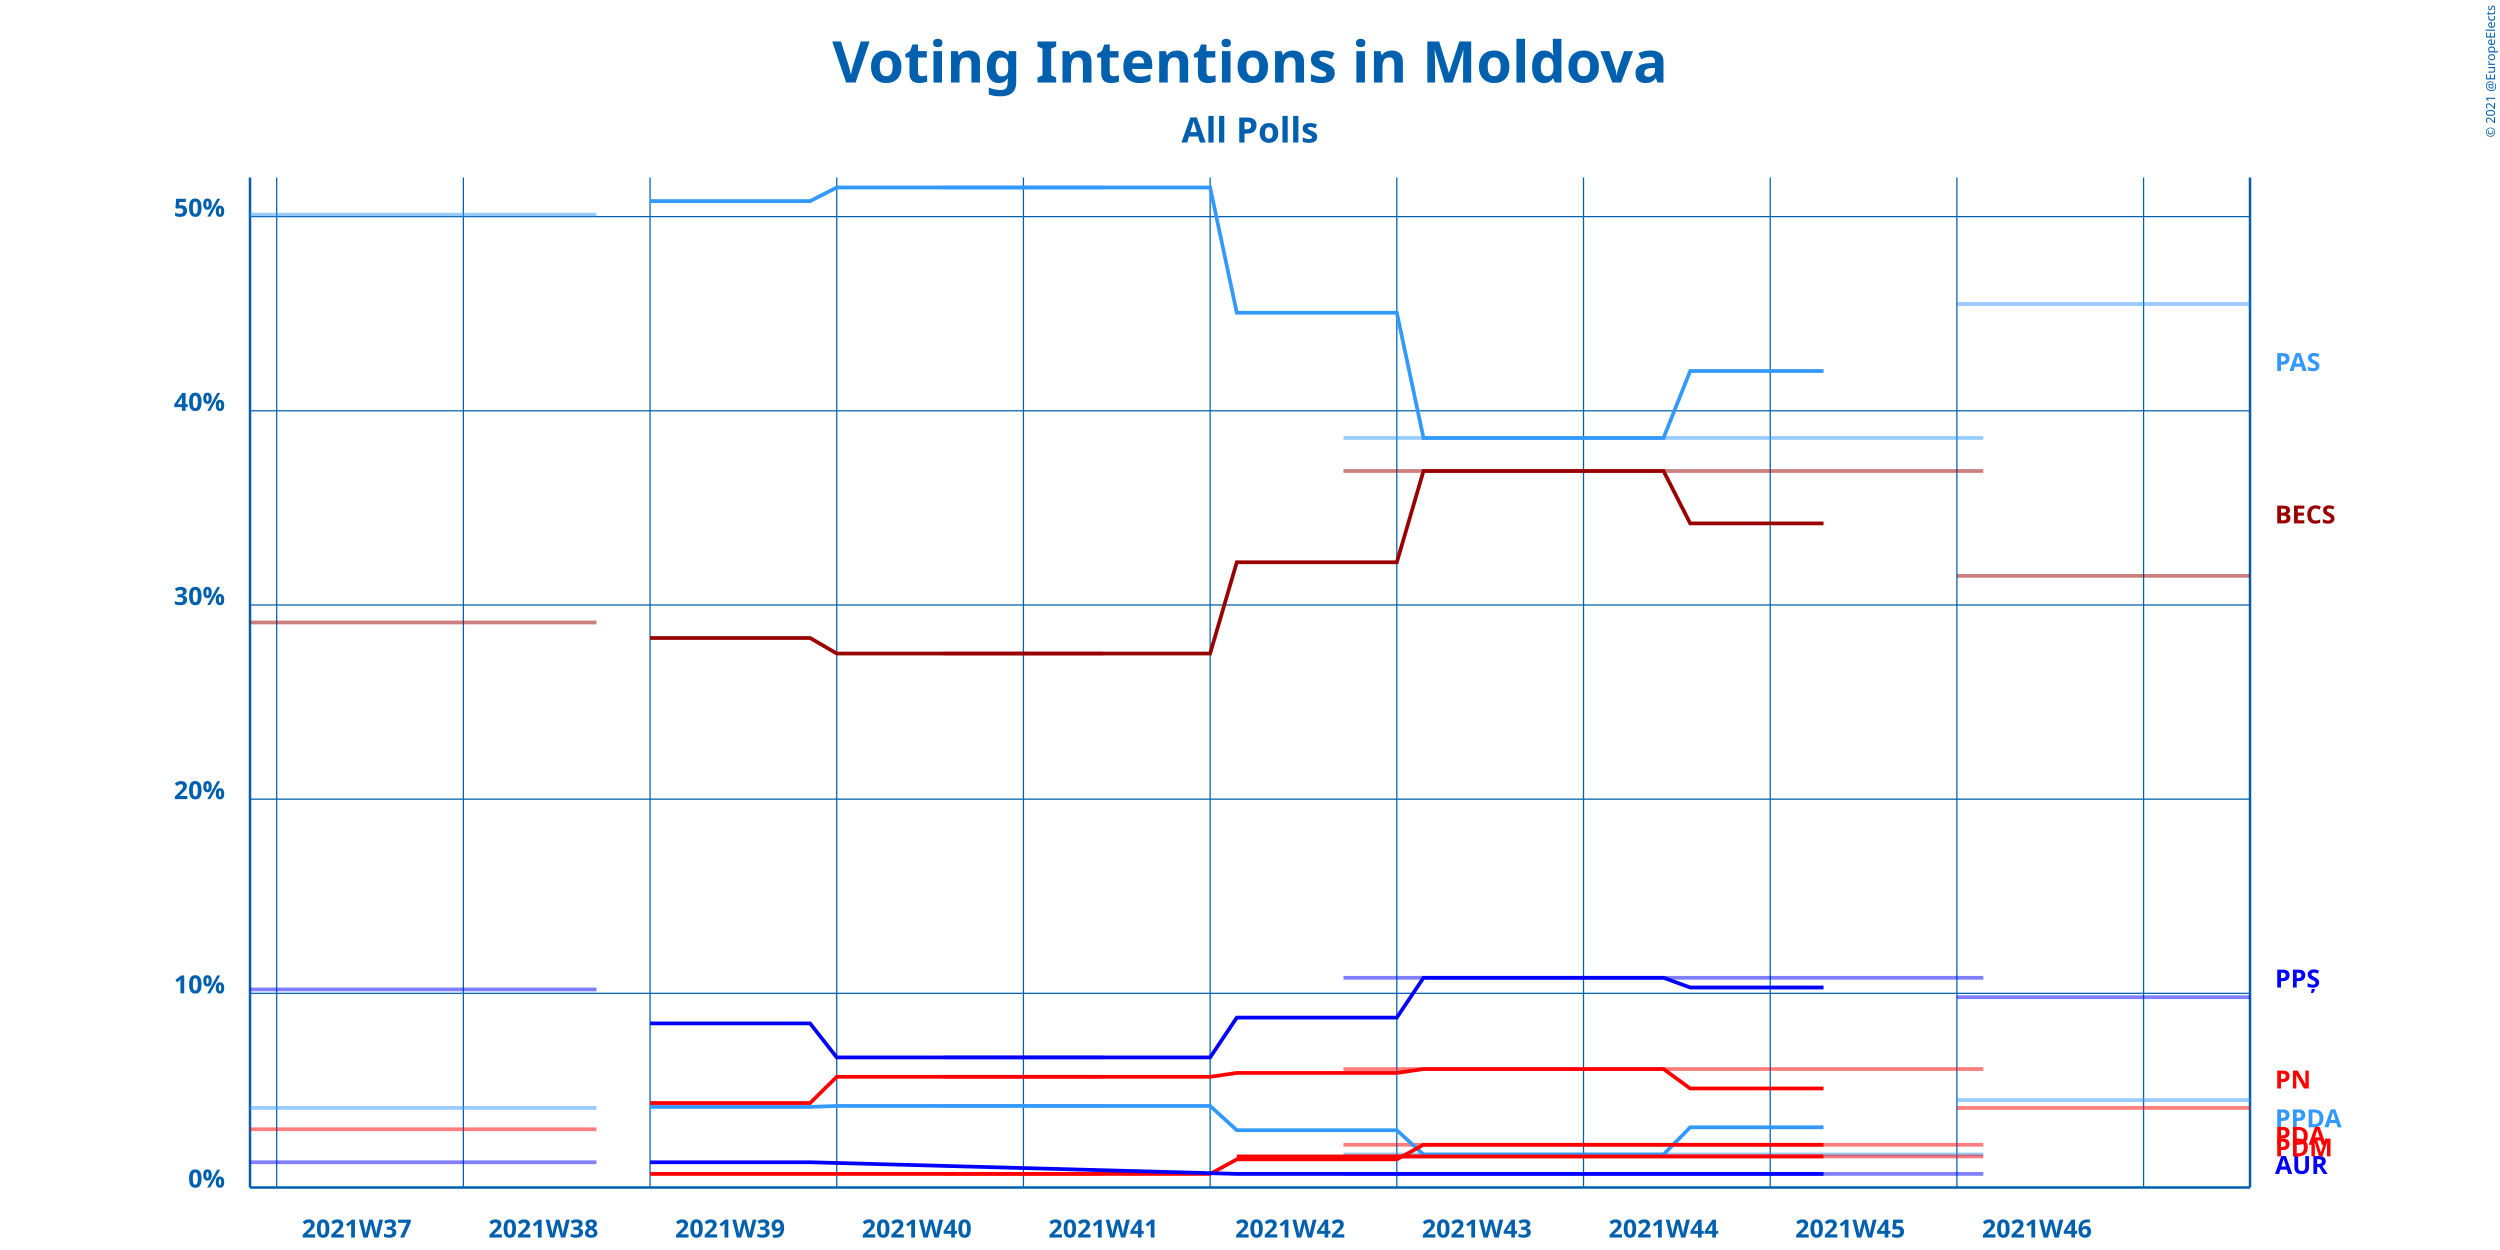
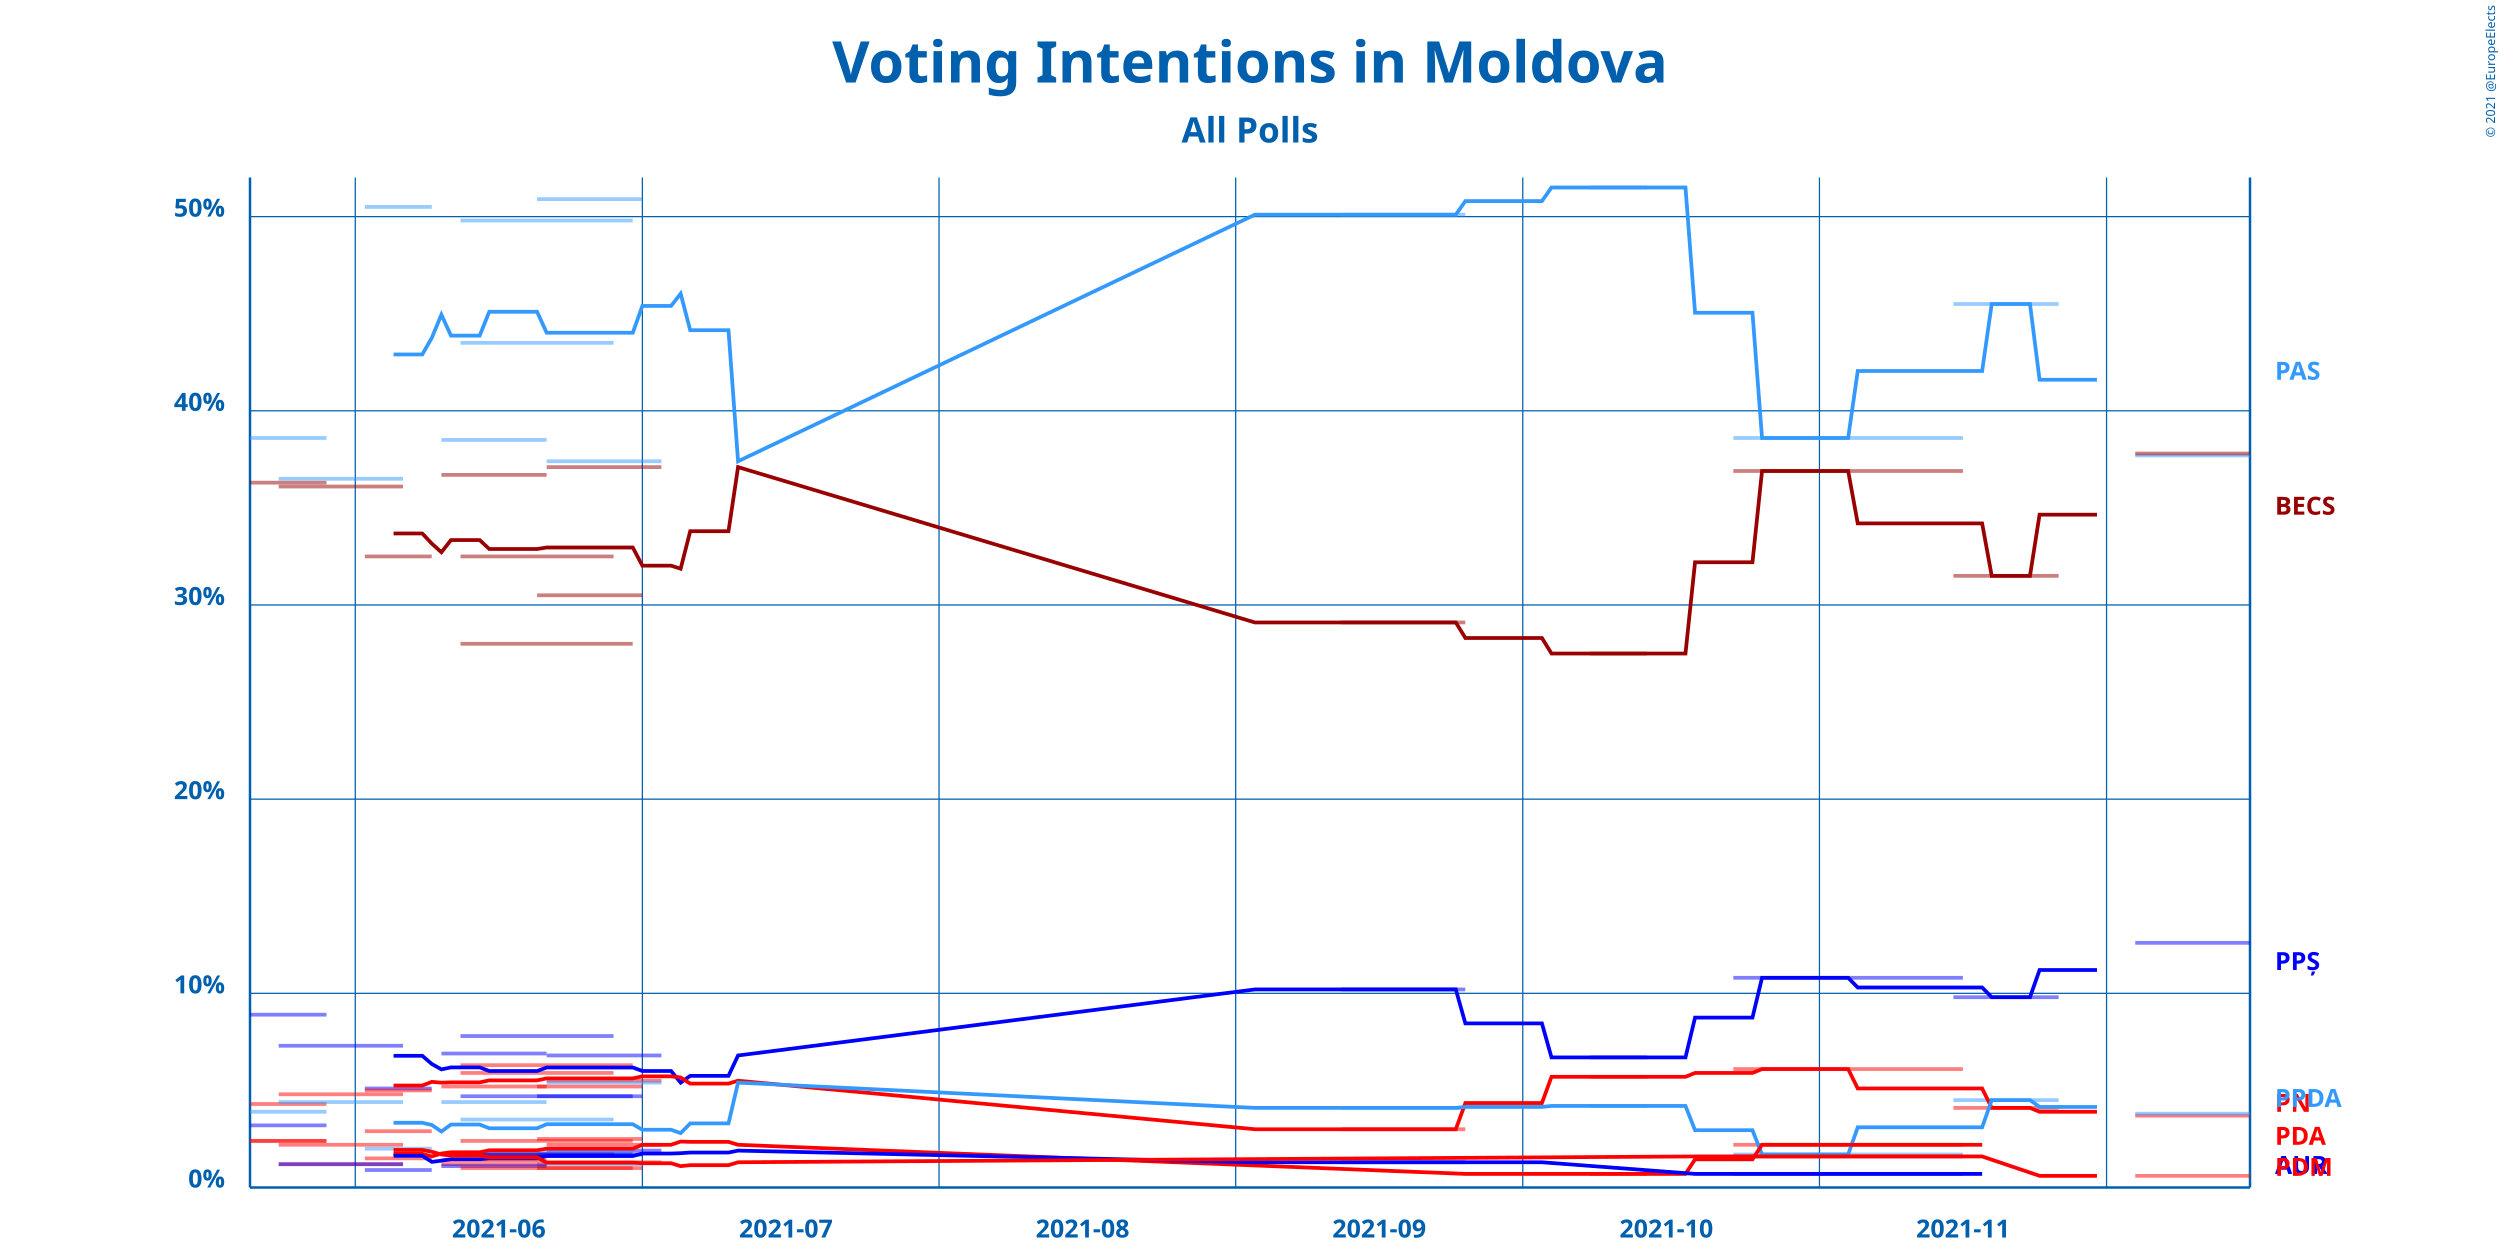
<svg height="1000" width="2000">
  <rect fill="#FFFFFF" height="1000" stroke="none" width="2000" x="0" y="0" />
  <text fill="#0060AE" font-family="'Advent Pro'" font-size="46px" font-style="normal" font-weight="bold" text-align="center" text-anchor="middle" x="1000" y="66">Voting Intentions in Moldova</text>
  <text fill="#0060AE" font-family="'Advent Pro'" font-size="28px" font-style="normal" font-weight="bold" text-align="center" text-anchor="middle" x="1000" y="114">All Polls</text>
  <text fill="#0060AE" font-family="'Advent Pro'" font-size="10px" font-style="normal" font-weight="normal" text-align="center" text-anchor="end" transform="rotate(270)" x="-4" y="1996">© 2021 @EuropeElects</text>
  <g>
    <g>
      <line stroke="#0060AE" stroke-width="2" x1="200.0" x2="1800.0" y1="950.0" y2="950.0" />
      <text fill="#0060AE" font-family="'Advent Pro'" font-size="20px" font-style="normal" font-weight="bold" text-align="center" text-anchor="end" x="180.0" y="950.0">0%</text>
      <line stroke="#0060AE" stroke-width="2" x1="200.0" x2="200.0" y1="950.0" y2="142.0" />
      <line stroke="#0060AE" stroke-width="2" x1="1800.0" x2="1800.0" y1="950.0" y2="142.0" />
-       <line stroke="#0060AE" stroke-width="1" x1="221.336" x2="221.336" y1="950.0" y2="142.0" />
-       <text fill="#0060AE" font-family="'Advent Pro'" font-size="20px" font-style="normal" font-weight="bold" text-align="center" text-anchor="middle" x="285.345" y="990.0">2021W37</text>
-       <line stroke="#0060AE" stroke-width="1" x1="370.689" x2="370.689" y1="950.0" y2="142.0" />
-       <text fill="#0060AE" font-family="'Advent Pro'" font-size="20px" font-style="normal" font-weight="bold" text-align="center" text-anchor="middle" x="434.698" y="990.0">2021W38</text>
-       <line stroke="#0060AE" stroke-width="1" x1="520.043" x2="520.043" y1="950.0" y2="142.0" />
-       <text fill="#0060AE" font-family="'Advent Pro'" font-size="20px" font-style="normal" font-weight="bold" text-align="center" text-anchor="middle" x="584.051" y="990.0">2021W39</text>
-       <line stroke="#0060AE" stroke-width="1" x1="669.396" x2="669.396" y1="950.0" y2="142.0" />
-       <text fill="#0060AE" font-family="'Advent Pro'" font-size="20px" font-style="normal" font-weight="bold" text-align="center" text-anchor="middle" x="733.404" y="990.0">2021W40</text>
-       <line stroke="#0060AE" stroke-width="1" x1="818.749" x2="818.749" y1="950.0" y2="142.0" />
-       <text fill="#0060AE" font-family="'Advent Pro'" font-size="20px" font-style="normal" font-weight="bold" text-align="center" text-anchor="middle" x="882.758" y="990.0">2021W41</text>
-       <line stroke="#0060AE" stroke-width="1" x1="968.102" x2="968.102" y1="950.0" y2="142.0" />
-       <text fill="#0060AE" font-family="'Advent Pro'" font-size="20px" font-style="normal" font-weight="bold" text-align="center" text-anchor="middle" x="1032.111" y="990.0">2021W42</text>
-       <line stroke="#0060AE" stroke-width="1" x1="1117.456" x2="1117.456" y1="950.0" y2="142.0" />
-       <text fill="#0060AE" font-family="'Advent Pro'" font-size="20px" font-style="normal" font-weight="bold" text-align="center" text-anchor="middle" x="1181.464" y="990.0">2021W43</text>
-       <line stroke="#0060AE" stroke-width="1" x1="1266.809" x2="1266.809" y1="950.0" y2="142.0" />
-       <text fill="#0060AE" font-family="'Advent Pro'" font-size="20px" font-style="normal" font-weight="bold" text-align="center" text-anchor="middle" x="1330.817" y="990.0">2021W44</text>
-       <line stroke="#0060AE" stroke-width="1" x1="1416.162" x2="1416.162" y1="950.0" y2="142.0" />
-       <text fill="#0060AE" font-family="'Advent Pro'" font-size="20px" font-style="normal" font-weight="bold" text-align="center" text-anchor="middle" x="1480.171" y="990.0">2021W45</text>
-       <line stroke="#0060AE" stroke-width="1" x1="1565.515" x2="1565.515" y1="950.0" y2="142.0" />
-       <text fill="#0060AE" font-family="'Advent Pro'" font-size="20px" font-style="normal" font-weight="bold" text-align="center" text-anchor="middle" x="1629.524" y="990.0">2021W46</text>
-       <line stroke="#0060AE" stroke-width="1" x1="1714.869" x2="1714.869" y1="950.0" y2="142.0" />
+       <line stroke="#0060AE" stroke-width="1" x1="284.215" x2="284.215" y1="950.0" y2="142.0" />
+       <text fill="#0060AE" font-family="'Advent Pro'" font-size="20px" font-style="normal" font-weight="bold" text-align="center" text-anchor="middle" x="399.053" y="990.0">2021-06</text>
+       <line stroke="#0060AE" stroke-width="1" x1="513.891" x2="513.891" y1="950.0" y2="142.0" />
+       <text fill="#0060AE" font-family="'Advent Pro'" font-size="20px" font-style="normal" font-weight="bold" text-align="center" text-anchor="middle" x="628.729" y="990.0">2021-07</text>
+       <line stroke="#0060AE" stroke-width="1" x1="751.223" x2="751.223" y1="950.0" y2="142.0" />
+       <text fill="#0060AE" font-family="'Advent Pro'" font-size="20px" font-style="normal" font-weight="bold" text-align="center" text-anchor="middle" x="866.061" y="990.0">2021-08</text>
+       <line stroke="#0060AE" stroke-width="1" x1="988.554" x2="988.554" y1="950.0" y2="142.0" />
+       <text fill="#0060AE" font-family="'Advent Pro'" font-size="20px" font-style="normal" font-weight="bold" text-align="center" text-anchor="middle" x="1103.393" y="990.0">2021-09</text>
+       <line stroke="#0060AE" stroke-width="1" x1="1218.231" x2="1218.231" y1="950.0" y2="142.0" />
+       <text fill="#0060AE" font-family="'Advent Pro'" font-size="20px" font-style="normal" font-weight="bold" text-align="center" text-anchor="middle" x="1333.069" y="990.0">2021-10</text>
+       <line stroke="#0060AE" stroke-width="1" x1="1455.562" x2="1455.562" y1="950.0" y2="142.0" />
+       <text fill="#0060AE" font-family="'Advent Pro'" font-size="20px" font-style="normal" font-weight="bold" text-align="center" text-anchor="middle" x="1570.4" y="990.0">2021-11</text>
+       <line stroke="#0060AE" stroke-width="1" x1="1685.239" x2="1685.239" y1="950.0" y2="142.0" />
      <line stroke="#0060AE" stroke-width="1" x1="200.0" x2="1800.0" y1="794.66" y2="794.66" />
      <text fill="#0060AE" font-family="'Advent Pro'" font-size="20px" font-style="normal" font-weight="bold" text-align="center" text-anchor="end" x="180.0" y="794.66">10%</text>
      <line stroke="#0060AE" stroke-width="1" x1="200.0" x2="1800.0" y1="639.32" y2="639.32" />
      <text fill="#0060AE" font-family="'Advent Pro'" font-size="20px" font-style="normal" font-weight="bold" text-align="center" text-anchor="end" x="180.0" y="639.32">20%</text>
      <line stroke="#0060AE" stroke-width="1" x1="200.0" x2="1800.0" y1="483.981" y2="483.981" />
      <text fill="#0060AE" font-family="'Advent Pro'" font-size="20px" font-style="normal" font-weight="bold" text-align="center" text-anchor="end" x="180.0" y="483.981">30%</text>
      <line stroke="#0060AE" stroke-width="1" x1="200.0" x2="1800.0" y1="328.641" y2="328.641" />
      <text fill="#0060AE" font-family="'Advent Pro'" font-size="20px" font-style="normal" font-weight="bold" text-align="center" text-anchor="end" x="180.0" y="328.641">40%</text>
      <line stroke="#0060AE" stroke-width="1" x1="200.0" x2="1800.0" y1="173.301" y2="173.301" />
      <text fill="#0060AE" font-family="'Advent Pro'" font-size="20px" font-style="normal" font-weight="bold" text-align="center" text-anchor="end" x="180.0" y="173.301">50%</text>
    </g>
    <g>
-       <line stroke="#3399FF" stroke-opacity="0.5" stroke-width="3" x1="1565.515" x2="1800.0" y1="243.204" y2="243.204" />
-       <line stroke="#990000" stroke-opacity="0.5" stroke-width="3" x1="1565.515" x2="1800.0" y1="460.68" y2="460.68" />
-       <line stroke="#0000FF" stroke-opacity="0.5" stroke-width="3" x1="1565.515" x2="1800.0" y1="797.767" y2="797.767" />
-       <line stroke="#FF0000" stroke-opacity="0.5" stroke-width="3" x1="1565.515" x2="1800.0" y1="886.311" y2="886.311" />
-       <line stroke="#3399FF" stroke-opacity="0.5" stroke-width="3" x1="1565.515" x2="1800.0" y1="880.097" y2="880.097" />
-       <line stroke="#3399FF" stroke-opacity="0.5" stroke-width="3" x1="1074.783" x2="1586.638" y1="350.388" y2="350.388" />
-       <line stroke="#990000" stroke-opacity="0.5" stroke-width="3" x1="1074.783" x2="1586.638" y1="376.796" y2="376.796" />
-       <line stroke="#0000FF" stroke-opacity="0.5" stroke-width="3" x1="1074.783" x2="1586.638" y1="782.233" y2="782.233" />
-       <line stroke="#FF0000" stroke-opacity="0.5" stroke-width="3" x1="1074.783" x2="1586.638" y1="855.243" y2="855.243" />
-       <line stroke="#3399FF" stroke-opacity="0.5" stroke-width="3" x1="1074.783" x2="1586.638" y1="923.592" y2="923.592" />
-       <line stroke="#FF0000" stroke-opacity="0.5" stroke-width="3" x1="1074.783" x2="1586.638" y1="915.825" y2="915.825" />
-       <line stroke="#0000FF" stroke-opacity="0.5" stroke-width="3" x1="1074.783" x2="1586.638" y1="939.126" y2="939.126" />
-       <line stroke="#FF0000" stroke-opacity="0.5" stroke-width="3" x1="1074.783" x2="1586.638" y1="925.146" y2="925.146" />
-       <line stroke="#3399FF" stroke-opacity="0.5" stroke-width="3" x1="754.741" x2="882.544" y1="150.0" y2="150.0" />
-       <line stroke="#990000" stroke-opacity="0.5" stroke-width="3" x1="754.741" x2="882.544" y1="522.816" y2="522.816" />
-       <line stroke="#0000FF" stroke-opacity="0.5" stroke-width="3" x1="754.741" x2="882.544" y1="845.922" y2="845.922" />
-       <line stroke="#FF0000" stroke-opacity="0.5" stroke-width="3" x1="754.741" x2="882.544" y1="861.456" y2="861.456" />
-       <line stroke="#3399FF" stroke-opacity="0.5" stroke-width="3" x1="754.741" x2="882.544" y1="884.757" y2="884.757" />
-       <line stroke="#FF0000" stroke-opacity="0.5" stroke-width="3" x1="754.741" x2="882.544" y1="939.126" y2="939.126" />
-       <line stroke="#3399FF" stroke-opacity="0.5" stroke-width="3" x1="200.0" x2="477.157" y1="171.748" y2="171.748" />
-       <line stroke="#990000" stroke-opacity="0.5" stroke-width="3" x1="200.0" x2="477.157" y1="497.961" y2="497.961" />
-       <line stroke="#0000FF" stroke-opacity="0.5" stroke-width="3" x1="200.0" x2="477.157" y1="791.553" y2="791.553" />
-       <line stroke="#FF0000" stroke-opacity="0.5" stroke-width="3" x1="200.0" x2="477.157" y1="903.398" y2="903.398" />
-       <line stroke="#3399FF" stroke-opacity="0.5" stroke-width="3" x1="200.0" x2="477.157" y1="886.311" y2="886.311" />
-       <line stroke="#0000FF" stroke-opacity="0.5" stroke-width="3" x1="200.0" x2="477.157" y1="929.806" y2="929.806" />
+       <line stroke="#3399FF" stroke-opacity="0.5" stroke-width="3" x1="1708.206" x2="1800.0" y1="364.369" y2="364.369" />
+       <line stroke="#990000" stroke-opacity="0.5" stroke-width="3" x1="1708.206" x2="1800.0" y1="362.816" y2="362.816" />
+       <line stroke="#0000FF" stroke-opacity="0.5" stroke-width="3" x1="1708.206" x2="1800.0" y1="754.272" y2="754.272" />
+       <line stroke="#FF0000" stroke-opacity="0.5" stroke-width="3" x1="1708.206" x2="1800.0" y1="892.524" y2="892.524" />
+       <line stroke="#3399FF" stroke-opacity="0.5" stroke-width="3" x1="1708.206" x2="1800.0" y1="890.971" y2="890.971" />
+       <line stroke="#FF0000" stroke-opacity="0.5" stroke-width="3" x1="1708.206" x2="1800.0" y1="940.68" y2="940.68" />
+       <line stroke="#3399FF" stroke-opacity="0.5" stroke-width="3" x1="1562.745" x2="1646.883" y1="243.204" y2="243.204" />
+       <line stroke="#990000" stroke-opacity="0.5" stroke-width="3" x1="1562.745" x2="1646.883" y1="460.68" y2="460.68" />
+       <line stroke="#0000FF" stroke-opacity="0.5" stroke-width="3" x1="1562.745" x2="1646.883" y1="797.767" y2="797.767" />
+       <line stroke="#FF0000" stroke-opacity="0.5" stroke-width="3" x1="1562.745" x2="1646.883" y1="886.311" y2="886.311" />
+       <line stroke="#3399FF" stroke-opacity="0.5" stroke-width="3" x1="1562.745" x2="1646.883" y1="880.097" y2="880.097" />
+       <line stroke="#3399FF" stroke-opacity="0.5" stroke-width="3" x1="1386.66" x2="1570.324" y1="350.388" y2="350.388" />
+       <line stroke="#990000" stroke-opacity="0.5" stroke-width="3" x1="1386.66" x2="1570.324" y1="376.796" y2="376.796" />
+       <line stroke="#0000FF" stroke-opacity="0.5" stroke-width="3" x1="1386.66" x2="1570.324" y1="782.233" y2="782.233" />
+       <line stroke="#FF0000" stroke-opacity="0.5" stroke-width="3" x1="1386.66" x2="1570.324" y1="855.243" y2="855.243" />
+       <line stroke="#3399FF" stroke-opacity="0.5" stroke-width="3" x1="1386.66" x2="1570.324" y1="923.592" y2="923.592" />
+       <line stroke="#FF0000" stroke-opacity="0.5" stroke-width="3" x1="1386.66" x2="1570.324" y1="915.825" y2="915.825" />
+       <line stroke="#0000FF" stroke-opacity="0.5" stroke-width="3" x1="1386.66" x2="1570.324" y1="939.126" y2="939.126" />
+       <line stroke="#FF0000" stroke-opacity="0.5" stroke-width="3" x1="1386.66" x2="1570.324" y1="925.146" y2="925.146" />
+       <line stroke="#3399FF" stroke-opacity="0.5" stroke-width="3" x1="1271.822" x2="1317.68" y1="150.0" y2="150.0" />
+       <line stroke="#990000" stroke-opacity="0.5" stroke-width="3" x1="1271.822" x2="1317.68" y1="522.816" y2="522.816" />
+       <line stroke="#0000FF" stroke-opacity="0.5" stroke-width="3" x1="1271.822" x2="1317.68" y1="845.922" y2="845.922" />
+       <line stroke="#FF0000" stroke-opacity="0.5" stroke-width="3" x1="1271.822" x2="1317.68" y1="861.456" y2="861.456" />
+       <line stroke="#3399FF" stroke-opacity="0.5" stroke-width="3" x1="1271.822" x2="1317.68" y1="884.757" y2="884.757" />
+       <line stroke="#FF0000" stroke-opacity="0.5" stroke-width="3" x1="1271.822" x2="1317.68" y1="939.126" y2="939.126" />
+       <line stroke="#3399FF" stroke-opacity="0.5" stroke-width="3" x1="1072.769" x2="1172.219" y1="171.748" y2="171.748" />
+       <line stroke="#990000" stroke-opacity="0.5" stroke-width="3" x1="1072.769" x2="1172.219" y1="497.961" y2="497.961" />
+       <line stroke="#0000FF" stroke-opacity="0.5" stroke-width="3" x1="1072.769" x2="1172.219" y1="791.553" y2="791.553" />
+       <line stroke="#FF0000" stroke-opacity="0.5" stroke-width="3" x1="1072.769" x2="1172.219" y1="903.398" y2="903.398" />
+       <line stroke="#3399FF" stroke-opacity="0.5" stroke-width="3" x1="1072.769" x2="1172.219" y1="886.311" y2="886.311" />
+       <line stroke="#0000FF" stroke-opacity="0.5" stroke-width="3" x1="1072.769" x2="1172.219" y1="929.806" y2="929.806" />
+       <line stroke="#3399FF" stroke-opacity="0.5" stroke-width="3" x1="437.332" x2="529.126" y1="369.029" y2="369.029" />
+       <line stroke="#990000" stroke-opacity="0.5" stroke-width="3" x1="437.332" x2="529.126" y1="373.689" y2="373.689" />
+       <line stroke="#0000FF" stroke-opacity="0.5" stroke-width="3" x1="437.332" x2="529.126" y1="844.369" y2="844.369" />
+       <line stroke="#FF0000" stroke-opacity="0.5" stroke-width="3" x1="437.332" x2="529.126" y1="864.563" y2="864.563" />
+       <line stroke="#3399FF" stroke-opacity="0.5" stroke-width="3" x1="437.332" x2="529.126" y1="866.117" y2="866.117" />
+       <line stroke="#FF0000" stroke-opacity="0.5" stroke-width="3" x1="437.332" x2="529.126" y1="915.825" y2="915.825" />
+       <line stroke="#0000FF" stroke-opacity="0.5" stroke-width="3" x1="437.332" x2="529.126" y1="920.485" y2="920.485" />
+       <line stroke="#FF0000" stroke-opacity="0.5" stroke-width="3" x1="437.332" x2="529.126" y1="929.806" y2="929.806" />
+       <line stroke="#3399FF" stroke-opacity="0.5" stroke-width="3" x1="368.429" x2="490.846" y1="274.272" y2="274.272" />
+       <line stroke="#990000" stroke-opacity="0.5" stroke-width="3" x1="368.429" x2="490.846" y1="445.146" y2="445.146" />
+       <line stroke="#0000FF" stroke-opacity="0.5" stroke-width="3" x1="368.429" x2="490.846" y1="828.835" y2="828.835" />
+       <line stroke="#FF0000" stroke-opacity="0.5" stroke-width="3" x1="368.429" x2="490.846" y1="858.35" y2="858.35" />
+       <line stroke="#3399FF" stroke-opacity="0.5" stroke-width="3" x1="368.429" x2="490.846" y1="895.631" y2="895.631" />
+       <line stroke="#FF0000" stroke-opacity="0.5" stroke-width="3" x1="368.429" x2="490.846" y1="923.592" y2="923.592" />
+       <line stroke="#0000FF" stroke-opacity="0.5" stroke-width="3" x1="368.429" x2="490.846" y1="923.592" y2="923.592" />
+       <line stroke="#FF0000" stroke-opacity="0.5" stroke-width="3" x1="368.429" x2="490.846" y1="923.592" y2="923.592" />
+       <line stroke="#3399FF" stroke-opacity="0.5" stroke-width="3" x1="429.676" x2="513.814" y1="159.32" y2="159.32" />
+       <line stroke="#990000" stroke-opacity="0.5" stroke-width="3" x1="429.676" x2="513.814" y1="476.214" y2="476.214" />
+       <line stroke="#0000FF" stroke-opacity="0.5" stroke-width="3" x1="429.676" x2="513.814" y1="876.99" y2="876.99" />
+       <line stroke="#FF0000" stroke-opacity="0.5" stroke-width="3" x1="429.676" x2="513.814" y1="869.223" y2="869.223" />
+       <line stroke="#3399FF" stroke-opacity="0.5" stroke-width="3" x1="429.676" x2="513.814" y1="931.359" y2="931.359" />
+       <line stroke="#FF0000" stroke-opacity="0.5" stroke-width="3" x1="429.676" x2="513.814" y1="911.165" y2="911.165" />
+       <line stroke="#0000FF" stroke-opacity="0.5" stroke-width="3" x1="429.676" x2="513.814" y1="923.592" y2="923.592" />
+       <line stroke="#FF0000" stroke-opacity="0.5" stroke-width="3" x1="429.676" x2="513.814" y1="934.466" y2="934.466" />
+       <line stroke="#3399FF" stroke-opacity="0.5" stroke-width="3" x1="353.117" x2="437.255" y1="351.942" y2="351.942" />
+       <line stroke="#990000" stroke-opacity="0.5" stroke-width="3" x1="353.117" x2="437.255" y1="379.903" y2="379.903" />
+       <line stroke="#0000FF" stroke-opacity="0.5" stroke-width="3" x1="353.117" x2="437.255" y1="842.816" y2="842.816" />
+       <line stroke="#FF0000" stroke-opacity="0.5" stroke-width="3" x1="353.117" x2="437.255" y1="869.223" y2="869.223" />
+       <line stroke="#3399FF" stroke-opacity="0.5" stroke-width="3" x1="353.117" x2="437.255" y1="881.65" y2="881.65" />
+       <line stroke="#FF0000" stroke-opacity="0.5" stroke-width="3" x1="353.117" x2="437.255" y1="931.359" y2="931.359" />
+       <line stroke="#0000FF" stroke-opacity="0.5" stroke-width="3" x1="353.117" x2="437.255" y1="932.913" y2="932.913" />
+       <line stroke="#FF0000" stroke-opacity="0.5" stroke-width="3" x1="353.117" x2="437.255" y1="928.252" y2="928.252" />
+       <line stroke="#3399FF" stroke-opacity="0.5" stroke-width="3" x1="368.429" x2="506.158" y1="176.408" y2="176.408" />
+       <line stroke="#990000" stroke-opacity="0.5" stroke-width="3" x1="368.429" x2="506.158" y1="515.049" y2="515.049" />
+       <line stroke="#0000FF" stroke-opacity="0.5" stroke-width="3" x1="368.429" x2="506.158" y1="876.99" y2="876.99" />
+       <line stroke="#FF0000" stroke-opacity="0.5" stroke-width="3" x1="368.429" x2="506.158" y1="852.136" y2="852.136" />
+       <line stroke="#3399FF" stroke-opacity="0.5" stroke-width="3" x1="368.429" x2="506.158" y1="922.039" y2="922.039" />
+       <line stroke="#FF0000" stroke-opacity="0.5" stroke-width="3" x1="368.429" x2="506.158" y1="912.718" y2="912.718" />
+       <line stroke="#0000FF" stroke-opacity="0.5" stroke-width="3" x1="368.429" x2="506.158" y1="923.592" y2="923.592" />
+       <line stroke="#FF0000" stroke-opacity="0.5" stroke-width="3" x1="368.429" x2="506.158" y1="934.466" y2="934.466" />
+       <line stroke="#3399FF" stroke-opacity="0.5" stroke-width="3" x1="200.0" x2="261.17" y1="350.388" y2="350.388" />
+       <line stroke="#990000" stroke-opacity="0.5" stroke-width="3" x1="200.0" x2="261.17" y1="386.117" y2="386.117" />
+       <line stroke="#0000FF" stroke-opacity="0.5" stroke-width="3" x1="200.0" x2="261.17" y1="811.748" y2="811.748" />
+       <line stroke="#FF0000" stroke-opacity="0.5" stroke-width="3" x1="200.0" x2="261.17" y1="883.204" y2="883.204" />
+       <line stroke="#3399FF" stroke-opacity="0.5" stroke-width="3" x1="200.0" x2="261.17" y1="889.417" y2="889.417" />
+       <line stroke="#FF0000" stroke-opacity="0.5" stroke-width="3" x1="200.0" x2="261.17" y1="912.718" y2="912.718" />
+       <line stroke="#0000FF" stroke-opacity="0.5" stroke-width="3" x1="200.0" x2="261.17" y1="900.291" y2="900.291" />
+       <line stroke="#FF0000" stroke-opacity="0.5" stroke-width="3" x1="200.0" x2="261.17" y1="912.718" y2="912.718" />
+       <line stroke="#3399FF" stroke-opacity="0.5" stroke-width="3" x1="291.87" x2="345.385" y1="165.534" y2="165.534" />
+       <line stroke="#990000" stroke-opacity="0.5" stroke-width="3" x1="291.87" x2="345.385" y1="445.146" y2="445.146" />
+       <line stroke="#0000FF" stroke-opacity="0.5" stroke-width="3" x1="291.87" x2="345.385" y1="870.777" y2="870.777" />
+       <line stroke="#FF0000" stroke-opacity="0.5" stroke-width="3" x1="291.87" x2="345.385" y1="872.33" y2="872.33" />
+       <line stroke="#3399FF" stroke-opacity="0.5" stroke-width="3" x1="291.87" x2="345.385" y1="918.932" y2="918.932" />
+       <line stroke="#FF0000" stroke-opacity="0.5" stroke-width="3" x1="291.87" x2="345.385" y1="926.699" y2="926.699" />
+       <line stroke="#0000FF" stroke-opacity="0.5" stroke-width="3" x1="291.87" x2="345.385" y1="936.019" y2="936.019" />
+       <line stroke="#FF0000" stroke-opacity="0.5" stroke-width="3" x1="291.87" x2="345.385" y1="904.951" y2="904.951" />
+       <line stroke="#3399FF" stroke-opacity="0.5" stroke-width="3" x1="222.968" x2="322.417" y1="383.01" y2="383.01" />
+       <line stroke="#990000" stroke-opacity="0.5" stroke-width="3" x1="222.968" x2="322.417" y1="389.223" y2="389.223" />
+       <line stroke="#0000FF" stroke-opacity="0.5" stroke-width="3" x1="222.968" x2="322.417" y1="836.602" y2="836.602" />
+       <line stroke="#FF0000" stroke-opacity="0.5" stroke-width="3" x1="222.968" x2="322.417" y1="875.437" y2="875.437" />
+       <line stroke="#3399FF" stroke-opacity="0.5" stroke-width="3" x1="222.968" x2="322.417" y1="881.65" y2="881.65" />
+       <line stroke="#FF0000" stroke-opacity="0.5" stroke-width="3" x1="222.968" x2="322.417" y1="931.359" y2="931.359" />
+       <line stroke="#0000FF" stroke-opacity="0.5" stroke-width="3" x1="222.968" x2="322.417" y1="931.359" y2="931.359" />
+       <line stroke="#FF0000" stroke-opacity="0.5" stroke-width="3" x1="222.968" x2="322.417" y1="915.825" y2="915.825" />
    </g>
    <g>
-       <polyline fill="none" points="520.043,160.874 541.379,160.874 562.715,160.874 584.051,160.874 605.387,160.874 626.724,160.874 648.06,160.874 669.396,150.0 690.732,150.0 712.068,150.0 733.404,150.0 754.741,150.0 776.077,150.0 797.413,150.0 818.749,150.0 840.085,150.0 861.422,150.0 882.758,150.0 904.094,150.0 925.43,150.0 946.766,150.0 968.102,150.0 989.439,250.194 1010.775,250.194 1032.111,250.194 1053.447,250.194 1074.783,250.194 1096.119,250.194 1117.456,250.194 1138.792,350.388 1160.128,350.388 1181.464,350.388 1202.8,350.388 1224.137,350.388 1245.473,350.388 1266.809,350.388 1288.145,350.388 1309.481,350.388 1330.817,350.388 1352.154,296.796 1373.49,296.796 1394.826,296.796 1416.162,296.796 1437.498,296.796 1458.835,296.796" stroke="#3399FF" stroke-width="3" />
-       <text fill="#3399FF" font-family="'Advent Pro'" font-size="20px" font-style="normal" font-weight="bold" text-align="center" text-anchor="start" x="1820.0" y="296.796">PAS</text>
-       <polyline fill="none" points="520.043,510.388 541.379,510.388 562.715,510.388 584.051,510.388 605.387,510.388 626.724,510.388 648.06,510.388 669.396,522.816 690.732,522.816 712.068,522.816 733.404,522.816 754.741,522.816 776.077,522.816 797.413,522.816 818.749,522.816 840.085,522.816 861.422,522.816 882.758,522.816 904.094,522.816 925.43,522.816 946.766,522.816 968.102,522.816 989.439,449.806 1010.775,449.806 1032.111,449.806 1053.447,449.806 1074.783,449.806 1096.119,449.806 1117.456,449.806 1138.792,376.796 1160.128,376.796 1181.464,376.796 1202.8,376.796 1224.137,376.796 1245.473,376.796 1266.809,376.796 1288.145,376.796 1309.481,376.796 1330.817,376.796 1352.154,418.738 1373.49,418.738 1394.826,418.738 1416.162,418.738 1437.498,418.738 1458.835,418.738" stroke="#990000" stroke-width="3" />
-       <text fill="#990000" font-family="'Advent Pro'" font-size="20px" font-style="normal" font-weight="bold" text-align="center" text-anchor="start" x="1820.0" y="418.738">BECS</text>
-       <polyline fill="none" points="520.043,818.738 541.379,818.738 562.715,818.738 584.051,818.738 605.387,818.738 626.724,818.738 648.06,818.738 669.396,845.922 690.732,845.922 712.068,845.922 733.404,845.922 754.741,845.922 776.077,845.922 797.413,845.922 818.749,845.922 840.085,845.922 861.422,845.922 882.758,845.922 904.094,845.922 925.43,845.922 946.766,845.922 968.102,845.922 989.439,814.078 1010.775,814.078 1032.111,814.078 1053.447,814.078 1074.783,814.078 1096.119,814.078 1117.456,814.078 1138.792,782.233 1160.128,782.233 1181.464,782.233 1202.8,782.233 1224.137,782.233 1245.473,782.233 1266.809,782.233 1288.145,782.233 1309.481,782.233 1330.817,782.233 1352.154,790.0 1373.49,790.0 1394.826,790.0 1416.162,790.0 1437.498,790.0 1458.835,790.0" stroke="#0000FF" stroke-width="3" />
-       <text fill="#0000FF" font-family="'Advent Pro'" font-size="20px" font-style="normal" font-weight="bold" text-align="center" text-anchor="start" x="1820.0" y="790.0">PPȘ</text>
-       <polyline fill="none" points="520.043,882.427 541.379,882.427 562.715,882.427 584.051,882.427 605.387,882.427 626.724,882.427 648.06,882.427 669.396,861.456 690.732,861.456 712.068,861.456 733.404,861.456 754.741,861.456 776.077,861.456 797.413,861.456 818.749,861.456 840.085,861.456 861.422,861.456 882.758,861.456 904.094,861.456 925.43,861.456 946.766,861.456 968.102,861.456 989.439,858.35 1010.775,858.35 1032.111,858.35 1053.447,858.35 1074.783,858.35 1096.119,858.35 1117.456,858.35 1138.792,855.243 1160.128,855.243 1181.464,855.243 1202.8,855.243 1224.137,855.243 1245.473,855.243 1266.809,855.243 1288.145,855.243 1309.481,855.243 1330.817,855.243 1352.154,870.777 1373.49,870.777 1394.826,870.777 1416.162,870.777 1437.498,870.777 1458.835,870.777" stroke="#FF0000" stroke-width="3" />
-       <text fill="#FF0000" font-family="'Advent Pro'" font-size="20px" font-style="normal" font-weight="bold" text-align="center" text-anchor="start" x="1820.0" y="870.777">PN</text>
-       <polyline fill="none" points="520.043,885.534 541.379,885.534 562.715,885.534 584.051,885.534 605.387,885.534 626.724,885.534 648.06,885.534 669.396,884.757 690.732,884.757 712.068,884.757 733.404,884.757 754.741,884.757 776.077,884.757 797.413,884.757 818.749,884.757 840.085,884.757 861.422,884.757 882.758,884.757 904.094,884.757 925.43,884.757 946.766,884.757 968.102,884.757 989.439,904.175 1010.775,904.175 1032.111,904.175 1053.447,904.175 1074.783,904.175 1096.119,904.175 1117.456,904.175 1138.792,923.592 1160.128,923.592 1181.464,923.592 1202.8,923.592 1224.137,923.592 1245.473,923.592 1266.809,923.592 1288.145,923.592 1309.481,923.592 1330.817,923.592 1352.154,901.845 1373.49,901.845 1394.826,901.845 1416.162,901.845 1437.498,901.845 1458.835,901.845" stroke="#3399FF" stroke-width="3" />
-       <text fill="#3399FF" font-family="'Advent Pro'" font-size="20px" font-style="normal" font-weight="bold" text-align="center" text-anchor="start" x="1820.0" y="901.845">PPDA</text>
-       <polyline fill="none" points="520.043,939.126 541.379,939.126 562.715,939.126 584.051,939.126 605.387,939.126 626.724,939.126 648.06,939.126 669.396,939.126 690.732,939.126 712.068,939.126 733.404,939.126 754.741,939.126 776.077,939.126 797.413,939.126 818.749,939.126 840.085,939.126 861.422,939.126 882.758,939.126 904.094,939.126 925.43,939.126 946.766,939.126 968.102,939.126 989.439,927.476 1010.775,927.476 1032.111,927.476 1053.447,927.476 1074.783,927.476 1096.119,927.476 1117.456,927.476 1138.792,915.825 1160.128,915.825 1181.464,915.825 1202.8,915.825 1224.137,915.825 1245.473,915.825 1266.809,915.825 1288.145,915.825 1309.481,915.825 1330.817,915.825 1352.154,915.825 1373.49,915.825 1394.826,915.825 1416.162,915.825 1437.498,915.825 1458.835,915.825" stroke="#FF0000" stroke-width="3" />
+       <polyline fill="none" points="314.838,283.592 322.494,283.592 330.15,283.592 337.806,283.592 345.462,270.233 353.117,251.748 360.773,268.502 368.429,268.502 376.085,268.502 383.741,268.502 391.397,249.417 399.053,249.417 406.708,249.417 414.364,249.417 422.02,249.417 429.676,249.417 437.332,266.194 444.988,266.194 452.644,266.194 460.3,266.194 467.955,266.194 475.611,266.194 483.267,266.194 490.923,266.194 498.579,266.194 506.235,266.194 513.891,244.757 521.546,244.757 529.202,244.757 536.858,244.757 544.514,234.919 552.17,264.175 559.826,264.175 567.482,264.175 575.138,264.175 582.793,264.175 590.449,369.029                                                      1003.866,171.748 1011.522,171.748 1019.178,171.748 1026.834,171.748 1034.49,171.748 1042.146,171.748 1049.801,171.748 1057.457,171.748 1065.113,171.748 1072.769,171.748 1080.425,171.748 1088.081,171.748 1095.737,171.748 1103.393,171.748 1111.048,171.748 1118.704,171.748 1126.36,171.748 1134.016,171.748 1141.672,171.748 1149.328,171.748 1156.984,171.748 1164.639,171.748 1172.295,160.874 1179.951,160.874 1187.607,160.874 1195.263,160.874 1202.919,160.874 1210.575,160.874 1218.231,160.874 1225.886,160.874 1233.542,160.874 1241.198,150.0 1248.854,150.0 1256.51,150.0 1264.166,150.0 1271.822,150.0 1279.477,150.0 1287.133,150.0 1294.789,150.0 1302.445,150.0 1310.101,150.0 1317.757,150.0 1325.413,150.0 1333.069,150.0 1340.724,150.0 1348.38,150.0 1356.036,250.194 1363.692,250.194 1371.348,250.194 1379.004,250.194 1386.66,250.194 1394.316,250.194 1401.971,250.194 1409.627,350.388 1417.283,350.388 1424.939,350.388 1432.595,350.388 1440.251,350.388 1447.907,350.388 1455.562,350.388 1463.218,350.388 1470.874,350.388 1478.53,350.388 1486.186,296.796 1493.842,296.796 1501.498,296.796 1509.154,296.796 1516.809,296.796 1524.465,296.796 1532.121,296.796 1539.777,296.796 1547.433,296.796 1555.089,296.796 1562.745,296.796 1570.4,296.796 1578.056,296.796 1585.712,296.796 1593.368,243.204 1601.024,243.204 1608.68,243.204 1616.336,243.204 1623.992,243.204 1631.647,303.786 1639.303,303.786 1646.959,303.786 1654.615,303.786 1662.271,303.786 1669.927,303.786 1677.583,303.786" stroke="#3399FF" stroke-width="3" />
+       <text fill="#3399FF" font-family="'Advent Pro'" font-size="20px" font-style="normal" font-weight="bold" text-align="center" text-anchor="start" x="1820.0" y="303.786">PAS</text>
+       <polyline fill="none" points="314.838,426.764 322.494,426.764 330.15,426.764 337.806,426.764 345.462,434.893 353.117,441.78 360.773,432.053 368.429,432.053 376.085,432.053 383.741,432.053 391.397,439.191 399.053,439.191 406.708,439.191 414.364,439.191 422.02,439.191 429.676,439.191 437.332,438.0 444.988,438.0 452.644,438.0 460.3,438.0 467.955,438.0 475.611,438.0 483.267,438.0 490.923,438.0 498.579,438.0 506.235,438.0 513.891,452.524 521.546,452.524 529.202,452.524 536.858,452.524 544.514,454.984 552.17,424.951 559.826,424.951 567.482,424.951 575.138,424.951 582.793,424.951 590.449,373.689                                                      1003.866,497.961 1011.522,497.961 1019.178,497.961 1026.834,497.961 1034.49,497.961 1042.146,497.961 1049.801,497.961 1057.457,497.961 1065.113,497.961 1072.769,497.961 1080.425,497.961 1088.081,497.961 1095.737,497.961 1103.393,497.961 1111.048,497.961 1118.704,497.961 1126.36,497.961 1134.016,497.961 1141.672,497.961 1149.328,497.961 1156.984,497.961 1164.639,497.961 1172.295,510.388 1179.951,510.388 1187.607,510.388 1195.263,510.388 1202.919,510.388 1210.575,510.388 1218.231,510.388 1225.886,510.388 1233.542,510.388 1241.198,522.816 1248.854,522.816 1256.51,522.816 1264.166,522.816 1271.822,522.816 1279.477,522.816 1287.133,522.816 1294.789,522.816 1302.445,522.816 1310.101,522.816 1317.757,522.816 1325.413,522.816 1333.069,522.816 1340.724,522.816 1348.38,522.816 1356.036,449.806 1363.692,449.806 1371.348,449.806 1379.004,449.806 1386.66,449.806 1394.316,449.806 1401.971,449.806 1409.627,376.796 1417.283,376.796 1424.939,376.796 1432.595,376.796 1440.251,376.796 1447.907,376.796 1455.562,376.796 1463.218,376.796 1470.874,376.796 1478.53,376.796 1486.186,418.738 1493.842,418.738 1501.498,418.738 1509.154,418.738 1516.809,418.738 1524.465,418.738 1532.121,418.738 1539.777,418.738 1547.433,418.738 1555.089,418.738 1562.745,418.738 1570.4,418.738 1578.056,418.738 1585.712,418.738 1593.368,460.68 1601.024,460.68 1608.68,460.68 1616.336,460.68 1623.992,460.68 1631.647,411.748 1639.303,411.748 1646.959,411.748 1654.615,411.748 1662.271,411.748 1669.927,411.748 1677.583,411.748" stroke="#990000" stroke-width="3" />
+       <text fill="#990000" font-family="'Advent Pro'" font-size="20px" font-style="normal" font-weight="bold" text-align="center" text-anchor="start" x="1820.0" y="411.748">BECS</text>
+       <polyline fill="none" points="314.838,844.628 322.494,844.628 330.15,844.628 337.806,844.628 345.462,851.204 353.117,855.502 360.773,853.911 368.429,853.911 376.085,853.911 383.741,853.911 391.397,856.796 399.053,856.796 406.708,856.796 414.364,856.796 422.02,856.796 429.676,856.796 437.332,854.0 444.988,854.0 452.644,854.0 460.3,854.0 467.955,854.0 475.611,854.0 483.267,854.0 490.923,854.0 498.579,854.0 506.235,854.0 513.891,856.796 521.546,856.796 529.202,856.796 536.858,856.796 544.514,866.117 552.17,860.68 559.826,860.68 567.482,860.68 575.138,860.68 582.793,860.68 590.449,844.369                                                      1003.866,791.553 1011.522,791.553 1019.178,791.553 1026.834,791.553 1034.49,791.553 1042.146,791.553 1049.801,791.553 1057.457,791.553 1065.113,791.553 1072.769,791.553 1080.425,791.553 1088.081,791.553 1095.737,791.553 1103.393,791.553 1111.048,791.553 1118.704,791.553 1126.36,791.553 1134.016,791.553 1141.672,791.553 1149.328,791.553 1156.984,791.553 1164.639,791.553 1172.295,818.738 1179.951,818.738 1187.607,818.738 1195.263,818.738 1202.919,818.738 1210.575,818.738 1218.231,818.738 1225.886,818.738 1233.542,818.738 1241.198,845.922 1248.854,845.922 1256.51,845.922 1264.166,845.922 1271.822,845.922 1279.477,845.922 1287.133,845.922 1294.789,845.922 1302.445,845.922 1310.101,845.922 1317.757,845.922 1325.413,845.922 1333.069,845.922 1340.724,845.922 1348.38,845.922 1356.036,814.078 1363.692,814.078 1371.348,814.078 1379.004,814.078 1386.66,814.078 1394.316,814.078 1401.971,814.078 1409.627,782.233 1417.283,782.233 1424.939,782.233 1432.595,782.233 1440.251,782.233 1447.907,782.233 1455.562,782.233 1463.218,782.233 1470.874,782.233 1478.53,782.233 1486.186,790.0 1493.842,790.0 1501.498,790.0 1509.154,790.0 1516.809,790.0 1524.465,790.0 1532.121,790.0 1539.777,790.0 1547.433,790.0 1555.089,790.0 1562.745,790.0 1570.4,790.0 1578.056,790.0 1585.712,790.0 1593.368,797.767 1601.024,797.767 1608.68,797.767 1616.336,797.767 1623.992,797.767 1631.647,776.019 1639.303,776.019 1646.959,776.019 1654.615,776.019 1662.271,776.019 1669.927,776.019 1677.583,776.019" stroke="#0000FF" stroke-width="3" />
+       <text fill="#0000FF" font-family="'Advent Pro'" font-size="20px" font-style="normal" font-weight="bold" text-align="center" text-anchor="start" x="1820.0" y="776.019">PPȘ</text>
+       <polyline fill="none" points="314.838,868.447 322.494,868.447 330.15,868.447 337.806,868.447 345.462,865.495 353.117,866.117 360.773,865.895 368.429,865.895 376.085,865.895 383.741,865.895 391.397,864.304 399.053,864.304 406.708,864.304 414.364,864.304 422.02,864.304 429.676,864.304 437.332,862.699 444.988,862.699 452.644,862.699 460.3,862.699 467.955,862.699 475.611,862.699 483.267,862.699 490.923,862.699 498.579,862.699 506.235,862.699 513.891,861.068 521.546,861.068 529.202,861.068 536.858,861.068 544.514,861.974 552.17,866.893 559.826,866.893 567.482,866.893 575.138,866.893 582.793,866.893 590.449,864.563                                                      1003.866,903.398 1011.522,903.398 1019.178,903.398 1026.834,903.398 1034.49,903.398 1042.146,903.398 1049.801,903.398 1057.457,903.398 1065.113,903.398 1072.769,903.398 1080.425,903.398 1088.081,903.398 1095.737,903.398 1103.393,903.398 1111.048,903.398 1118.704,903.398 1126.36,903.398 1134.016,903.398 1141.672,903.398 1149.328,903.398 1156.984,903.398 1164.639,903.398 1172.295,882.427 1179.951,882.427 1187.607,882.427 1195.263,882.427 1202.919,882.427 1210.575,882.427 1218.231,882.427 1225.886,882.427 1233.542,882.427 1241.198,861.456 1248.854,861.456 1256.51,861.456 1264.166,861.456 1271.822,861.456 1279.477,861.456 1287.133,861.456 1294.789,861.456 1302.445,861.456 1310.101,861.456 1317.757,861.456 1325.413,861.456 1333.069,861.456 1340.724,861.456 1348.38,861.456 1356.036,858.35 1363.692,858.35 1371.348,858.35 1379.004,858.35 1386.66,858.35 1394.316,858.35 1401.971,858.35 1409.627,855.243 1417.283,855.243 1424.939,855.243 1432.595,855.243 1440.251,855.243 1447.907,855.243 1455.562,855.243 1463.218,855.243 1470.874,855.243 1478.53,855.243 1486.186,870.777 1493.842,870.777 1501.498,870.777 1509.154,870.777 1516.809,870.777 1524.465,870.777 1532.121,870.777 1539.777,870.777 1547.433,870.777 1555.089,870.777 1562.745,870.777 1570.4,870.777 1578.056,870.777 1585.712,870.777 1593.368,886.311 1601.024,886.311 1608.68,886.311 1616.336,886.311 1623.992,886.311 1631.647,889.417 1639.303,889.417 1646.959,889.417 1654.615,889.417 1662.271,889.417 1669.927,889.417 1677.583,889.417" stroke="#FF0000" stroke-width="3" />
+       <text fill="#FF0000" font-family="'Advent Pro'" font-size="20px" font-style="normal" font-weight="bold" text-align="center" text-anchor="start" x="1820.0" y="889.417">PN</text>
+       <polyline fill="none" points="314.838,898.22 322.494,898.22 330.15,898.22 337.806,898.22 345.462,899.981 353.117,905.21 360.773,899.626 368.429,899.626 376.085,899.626 383.741,899.626 391.397,902.621 399.053,902.621 406.708,902.621 414.364,902.621 422.02,902.621 429.676,902.621 437.332,899.359 444.988,899.359 452.644,899.359 460.3,899.359 467.955,899.359 475.611,899.359 483.267,899.359 490.923,899.359 498.579,899.359 506.235,899.359 513.891,903.786 521.546,903.786 529.202,903.786 536.858,903.786 544.514,906.505 552.17,898.738 559.826,898.738 567.482,898.738 575.138,898.738 582.793,898.738 590.449,866.117                                                      1003.866,886.311 1011.522,886.311 1019.178,886.311 1026.834,886.311 1034.49,886.311 1042.146,886.311 1049.801,886.311 1057.457,886.311 1065.113,886.311 1072.769,886.311 1080.425,886.311 1088.081,886.311 1095.737,886.311 1103.393,886.311 1111.048,886.311 1118.704,886.311 1126.36,886.311 1134.016,886.311 1141.672,886.311 1149.328,886.311 1156.984,886.311 1164.639,886.311 1172.295,885.534 1179.951,885.534 1187.607,885.534 1195.263,885.534 1202.919,885.534 1210.575,885.534 1218.231,885.534 1225.886,885.534 1233.542,885.534 1241.198,884.757 1248.854,884.757 1256.51,884.757 1264.166,884.757 1271.822,884.757 1279.477,884.757 1287.133,884.757 1294.789,884.757 1302.445,884.757 1310.101,884.757 1317.757,884.757 1325.413,884.757 1333.069,884.757 1340.724,884.757 1348.38,884.757 1356.036,904.175 1363.692,904.175 1371.348,904.175 1379.004,904.175 1386.66,904.175 1394.316,904.175 1401.971,904.175 1409.627,923.592 1417.283,923.592 1424.939,923.592 1432.595,923.592 1440.251,923.592 1447.907,923.592 1455.562,923.592 1463.218,923.592 1470.874,923.592 1478.53,923.592 1486.186,901.845 1493.842,901.845 1501.498,901.845 1509.154,901.845 1516.809,901.845 1524.465,901.845 1532.121,901.845 1539.777,901.845 1547.433,901.845 1555.089,901.845 1562.745,901.845 1570.4,901.845 1578.056,901.845 1585.712,901.845 1593.368,880.097 1601.024,880.097 1608.68,880.097 1616.336,880.097 1623.992,880.097 1631.647,885.534 1639.303,885.534 1646.959,885.534 1654.615,885.534 1662.271,885.534 1669.927,885.534 1677.583,885.534" stroke="#3399FF" stroke-width="3" />
+       <text fill="#3399FF" font-family="'Advent Pro'" font-size="20px" font-style="normal" font-weight="bold" text-align="center" text-anchor="start" x="1820.0" y="885.534">PPDA</text>
+       <polyline fill="none" points="314.838,923.074 322.494,923.074 330.15,923.074 337.806,923.074 345.462,925.146 353.117,922.816 360.773,921.817 368.429,921.817 376.085,921.817 383.741,921.817 391.397,920.227 399.053,920.227 406.708,920.227 414.364,920.227 422.02,920.227 429.676,920.227 437.332,918.932 444.988,918.932 452.644,918.932 460.3,918.932 467.955,918.932 475.611,918.932 483.267,918.932 490.923,918.932 498.579,918.932 506.235,918.932 513.891,915.825 521.546,915.825 529.202,915.825 536.858,915.825 544.514,913.236 552.17,913.495 559.826,913.495 567.482,913.495 575.138,913.495 582.793,913.495 590.449,915.825                                                                            1172.295,939.126 1179.951,939.126 1187.607,939.126 1195.263,939.126 1202.919,939.126 1210.575,939.126 1218.231,939.126 1225.886,939.126 1233.542,939.126 1241.198,939.126 1248.854,939.126 1256.51,939.126 1264.166,939.126 1271.822,939.126 1279.477,939.126 1287.133,939.126 1294.789,939.126 1302.445,939.126 1310.101,939.126 1317.757,939.126 1325.413,939.126 1333.069,939.126 1340.724,939.126 1348.38,939.126 1356.036,927.476 1363.692,927.476 1371.348,927.476 1379.004,927.476 1386.66,927.476 1394.316,927.476 1401.971,927.476 1409.627,915.825 1417.283,915.825 1424.939,915.825 1432.595,915.825 1440.251,915.825 1447.907,915.825 1455.562,915.825 1463.218,915.825 1470.874,915.825 1478.53,915.825 1486.186,915.825 1493.842,915.825 1501.498,915.825 1509.154,915.825 1516.809,915.825 1524.465,915.825 1532.121,915.825 1539.777,915.825 1547.433,915.825 1555.089,915.825 1562.745,915.825 1570.4,915.825 1578.056,915.825 1585.712,915.825" stroke="#FF0000" stroke-width="3" />
      <text fill="#FF0000" font-family="'Advent Pro'" font-size="20px" font-style="normal" font-weight="bold" text-align="center" text-anchor="start" x="1820.0" y="915.825">PDA</text>
-       <polyline fill="none" points="520.043,929.806 541.379,929.806 562.715,929.806 584.051,929.806 605.387,929.806 626.724,929.806 648.06,929.806                989.439,939.126 1010.775,939.126 1032.111,939.126 1053.447,939.126 1074.783,939.126 1096.119,939.126 1117.456,939.126 1138.792,939.126 1160.128,939.126 1181.464,939.126 1202.8,939.126 1224.137,939.126 1245.473,939.126 1266.809,939.126 1288.145,939.126 1309.481,939.126 1330.817,939.126 1352.154,939.126 1373.49,939.126 1394.826,939.126 1416.162,939.126 1437.498,939.126 1458.835,939.126" stroke="#0000FF" stroke-width="3" />
+       <polyline fill="none" points="314.838,924.628 322.494,924.628 330.15,924.628 337.806,924.628 345.462,929.495 353.117,928.511 360.773,927.365 368.429,927.365 376.085,927.365 383.741,927.365 391.397,926.699 399.053,926.699 406.708,926.699 414.364,926.699 422.02,926.699 429.676,926.699 437.332,924.835 444.988,924.835 452.644,924.835 460.3,924.835 467.955,924.835 475.611,924.835 483.267,924.835 490.923,924.835 498.579,924.835 506.235,924.835 513.891,922.816 521.546,922.816 529.202,922.816 536.858,922.816 544.514,922.557 552.17,922.039 559.826,922.039 567.482,922.039 575.138,922.039 582.793,922.039 590.449,920.485                                                      1003.866,929.806 1011.522,929.806 1019.178,929.806 1026.834,929.806 1034.49,929.806 1042.146,929.806 1049.801,929.806 1057.457,929.806 1065.113,929.806 1072.769,929.806 1080.425,929.806 1088.081,929.806 1095.737,929.806 1103.393,929.806 1111.048,929.806 1118.704,929.806 1126.36,929.806 1134.016,929.806 1141.672,929.806 1149.328,929.806 1156.984,929.806 1164.639,929.806 1172.295,929.806 1179.951,929.806 1187.607,929.806 1195.263,929.806 1202.919,929.806 1210.575,929.806 1218.231,929.806 1225.886,929.806 1233.542,929.806                1356.036,939.126 1363.692,939.126 1371.348,939.126 1379.004,939.126 1386.66,939.126 1394.316,939.126 1401.971,939.126 1409.627,939.126 1417.283,939.126 1424.939,939.126 1432.595,939.126 1440.251,939.126 1447.907,939.126 1455.562,939.126 1463.218,939.126 1470.874,939.126 1478.53,939.126 1486.186,939.126 1493.842,939.126 1501.498,939.126 1509.154,939.126 1516.809,939.126 1524.465,939.126 1532.121,939.126 1539.777,939.126 1547.433,939.126 1555.089,939.126 1562.745,939.126 1570.4,939.126 1578.056,939.126 1585.712,939.126" stroke="#0000FF" stroke-width="3" />
      <text fill="#0000FF" font-family="'Advent Pro'" font-size="20px" font-style="normal" font-weight="bold" text-align="center" text-anchor="start" x="1820.0" y="939.126">AUR</text>
-       <polyline fill="none" points="                      989.439,925.146 1010.775,925.146 1032.111,925.146 1053.447,925.146 1074.783,925.146 1096.119,925.146 1117.456,925.146 1138.792,925.146 1160.128,925.146 1181.464,925.146 1202.8,925.146 1224.137,925.146 1245.473,925.146 1266.809,925.146 1288.145,925.146 1309.481,925.146 1330.817,925.146 1352.154,925.146 1373.49,925.146 1394.826,925.146 1416.162,925.146 1437.498,925.146 1458.835,925.146" stroke="#FF0000" stroke-width="3" />
-       <text fill="#FF0000" font-family="'Advent Pro'" font-size="20px" font-style="normal" font-weight="bold" text-align="center" text-anchor="start" x="1820.0" y="925.146">PDM</text>
+       <polyline fill="none" points="314.838,919.968 322.494,919.968 330.15,919.968 337.806,919.968 345.462,921.417 353.117,923.592 360.773,924.48 368.429,924.48 376.085,924.48 383.741,924.48 391.397,925.922 399.053,925.922 406.708,925.922 414.364,925.922 422.02,925.922 429.676,925.922 437.332,930.117 444.988,930.117 452.644,930.117 460.3,930.117 467.955,930.117 475.611,930.117 483.267,930.117 490.923,930.117 498.579,930.117 506.235,930.117 513.891,930.583 521.546,930.583 529.202,930.583 536.858,930.583 544.514,932.913 552.17,932.136 559.826,932.136 567.482,932.136 575.138,932.136 582.793,932.136 590.449,929.806                                                                                                    1356.036,925.146 1363.692,925.146 1371.348,925.146 1379.004,925.146 1386.66,925.146 1394.316,925.146 1401.971,925.146 1409.627,925.146 1417.283,925.146 1424.939,925.146 1432.595,925.146 1440.251,925.146 1447.907,925.146 1455.562,925.146 1463.218,925.146 1470.874,925.146 1478.53,925.146 1486.186,925.146 1493.842,925.146 1501.498,925.146 1509.154,925.146 1516.809,925.146 1524.465,925.146 1532.121,925.146 1539.777,925.146 1547.433,925.146 1555.089,925.146 1562.745,925.146 1570.4,925.146 1578.056,925.146 1585.712,925.146      1631.647,940.68 1639.303,940.68 1646.959,940.68 1654.615,940.68 1662.271,940.68 1669.927,940.68 1677.583,940.68" stroke="#FF0000" stroke-width="3" />
+       <text fill="#FF0000" font-family="'Advent Pro'" font-size="20px" font-style="normal" font-weight="bold" text-align="center" text-anchor="start" x="1820.0" y="940.68">PDM</text>
    </g>
  </g>
</svg>
